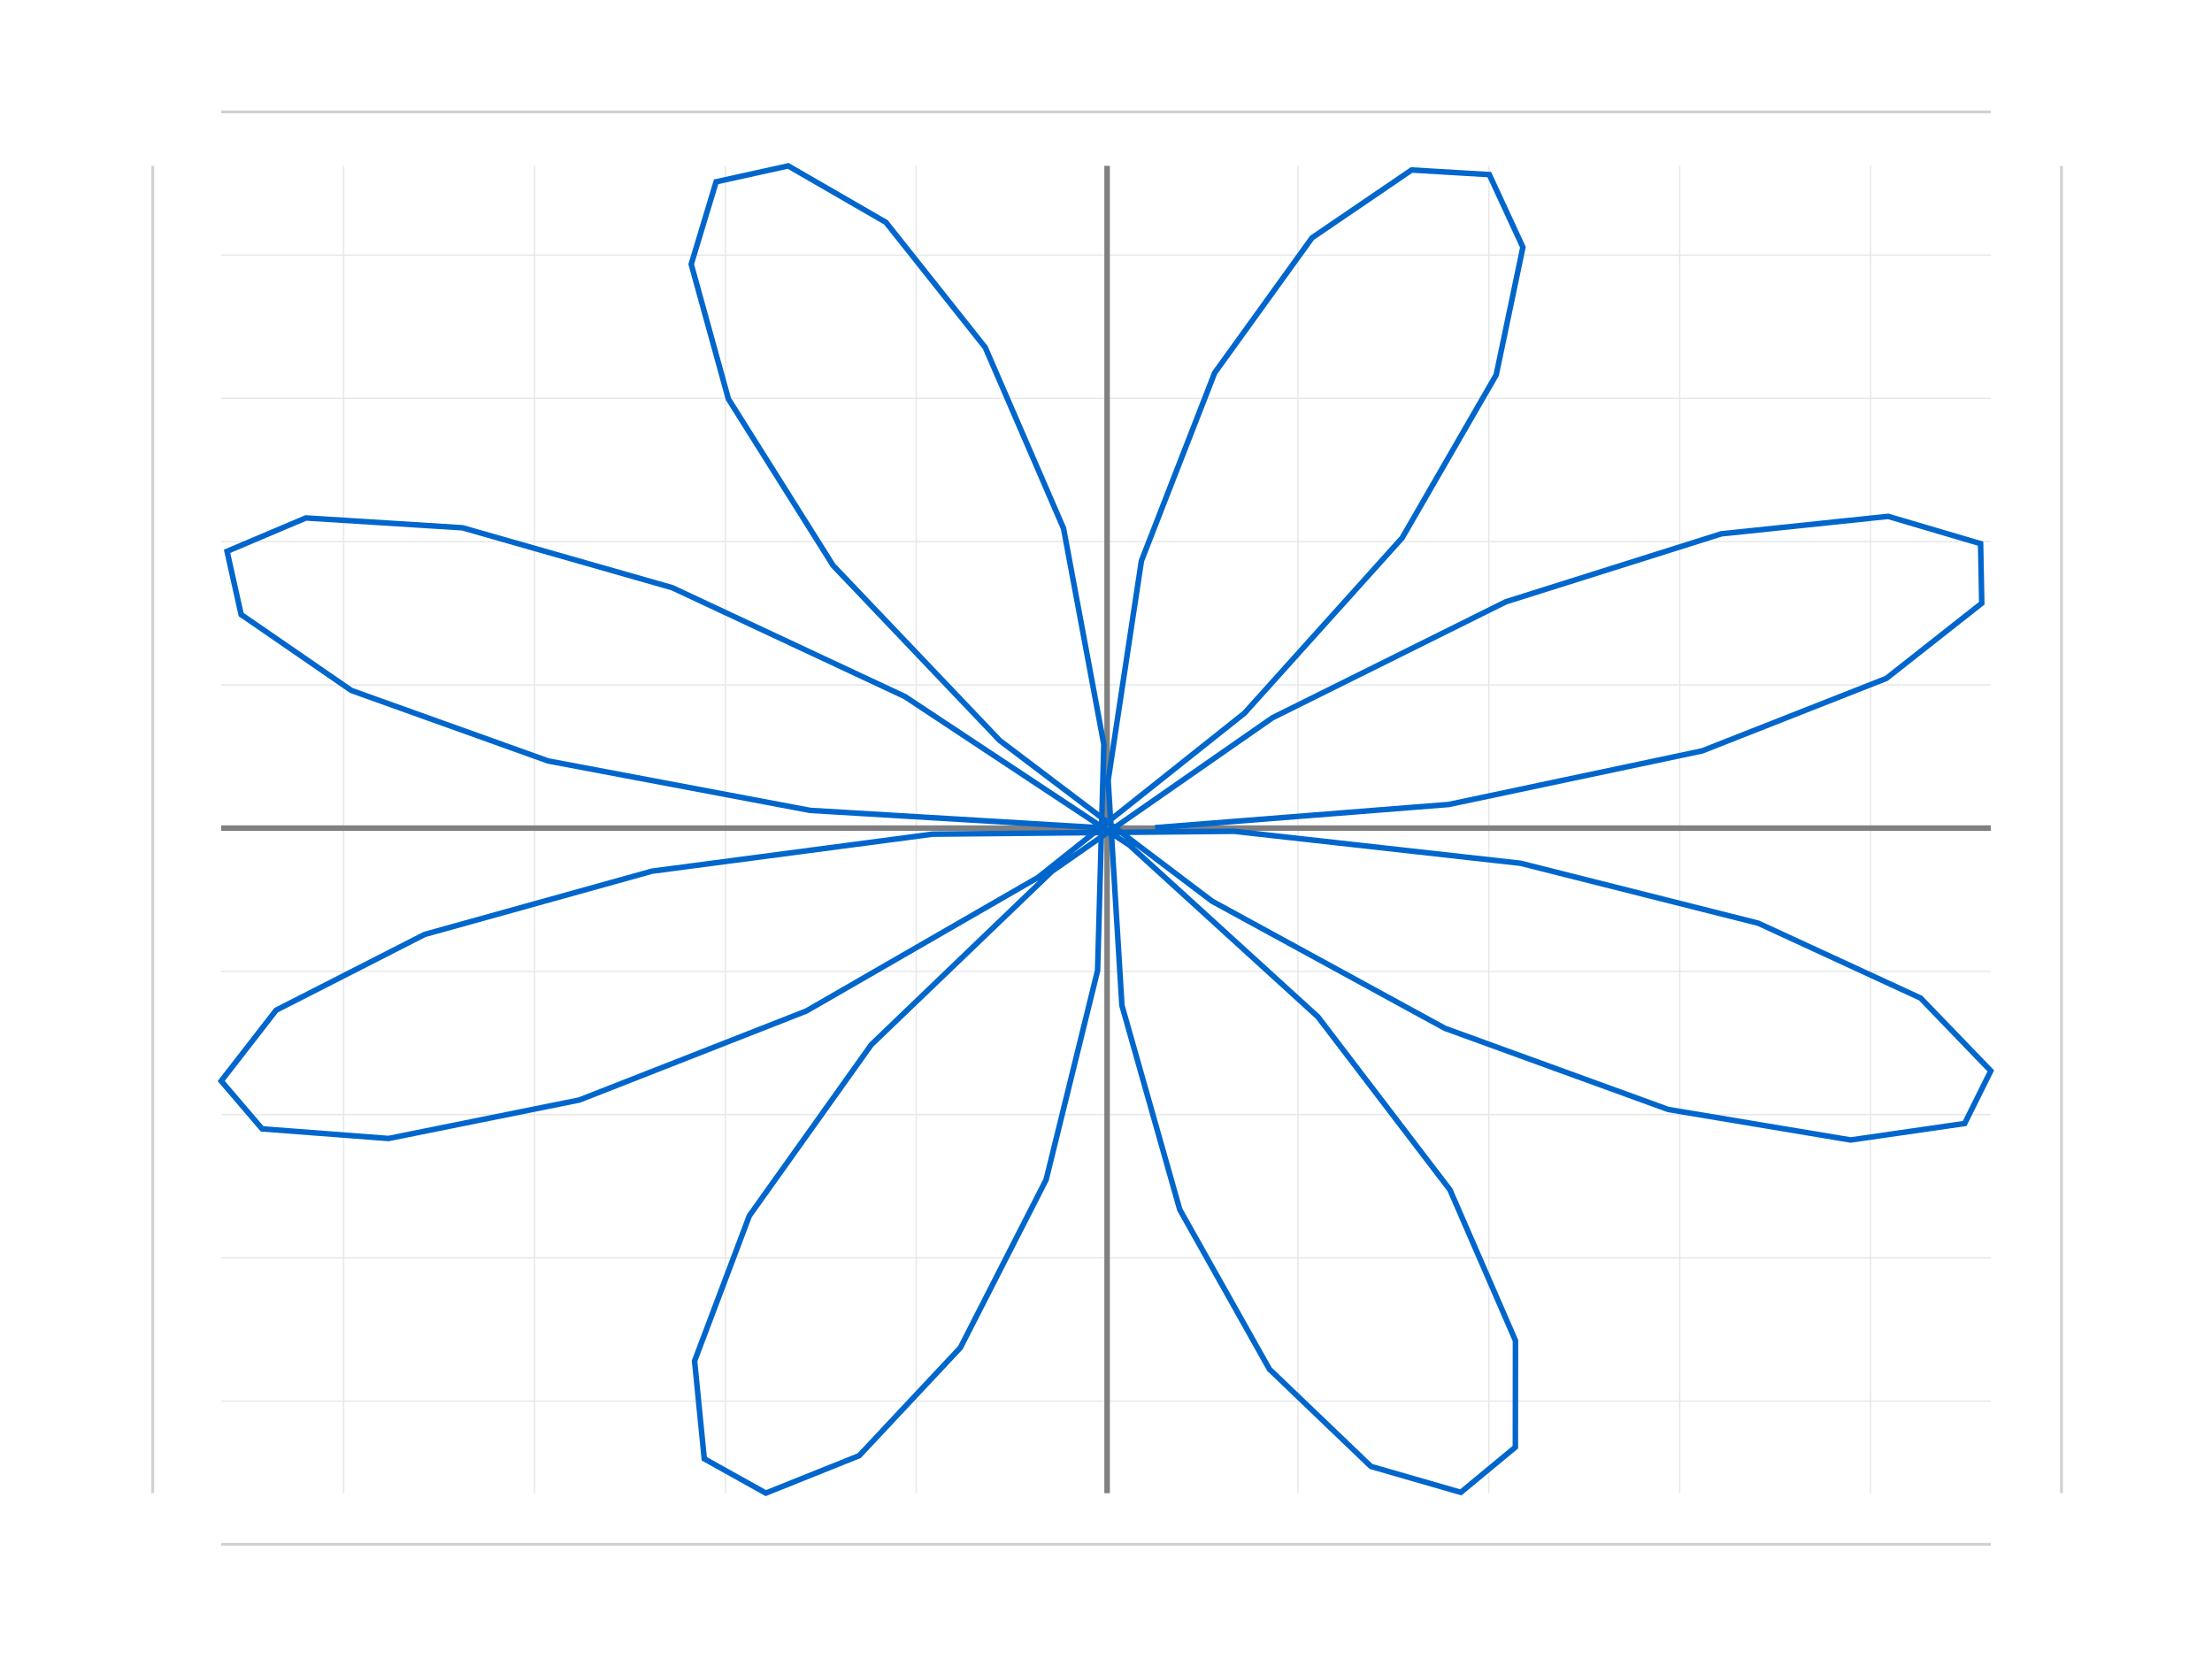
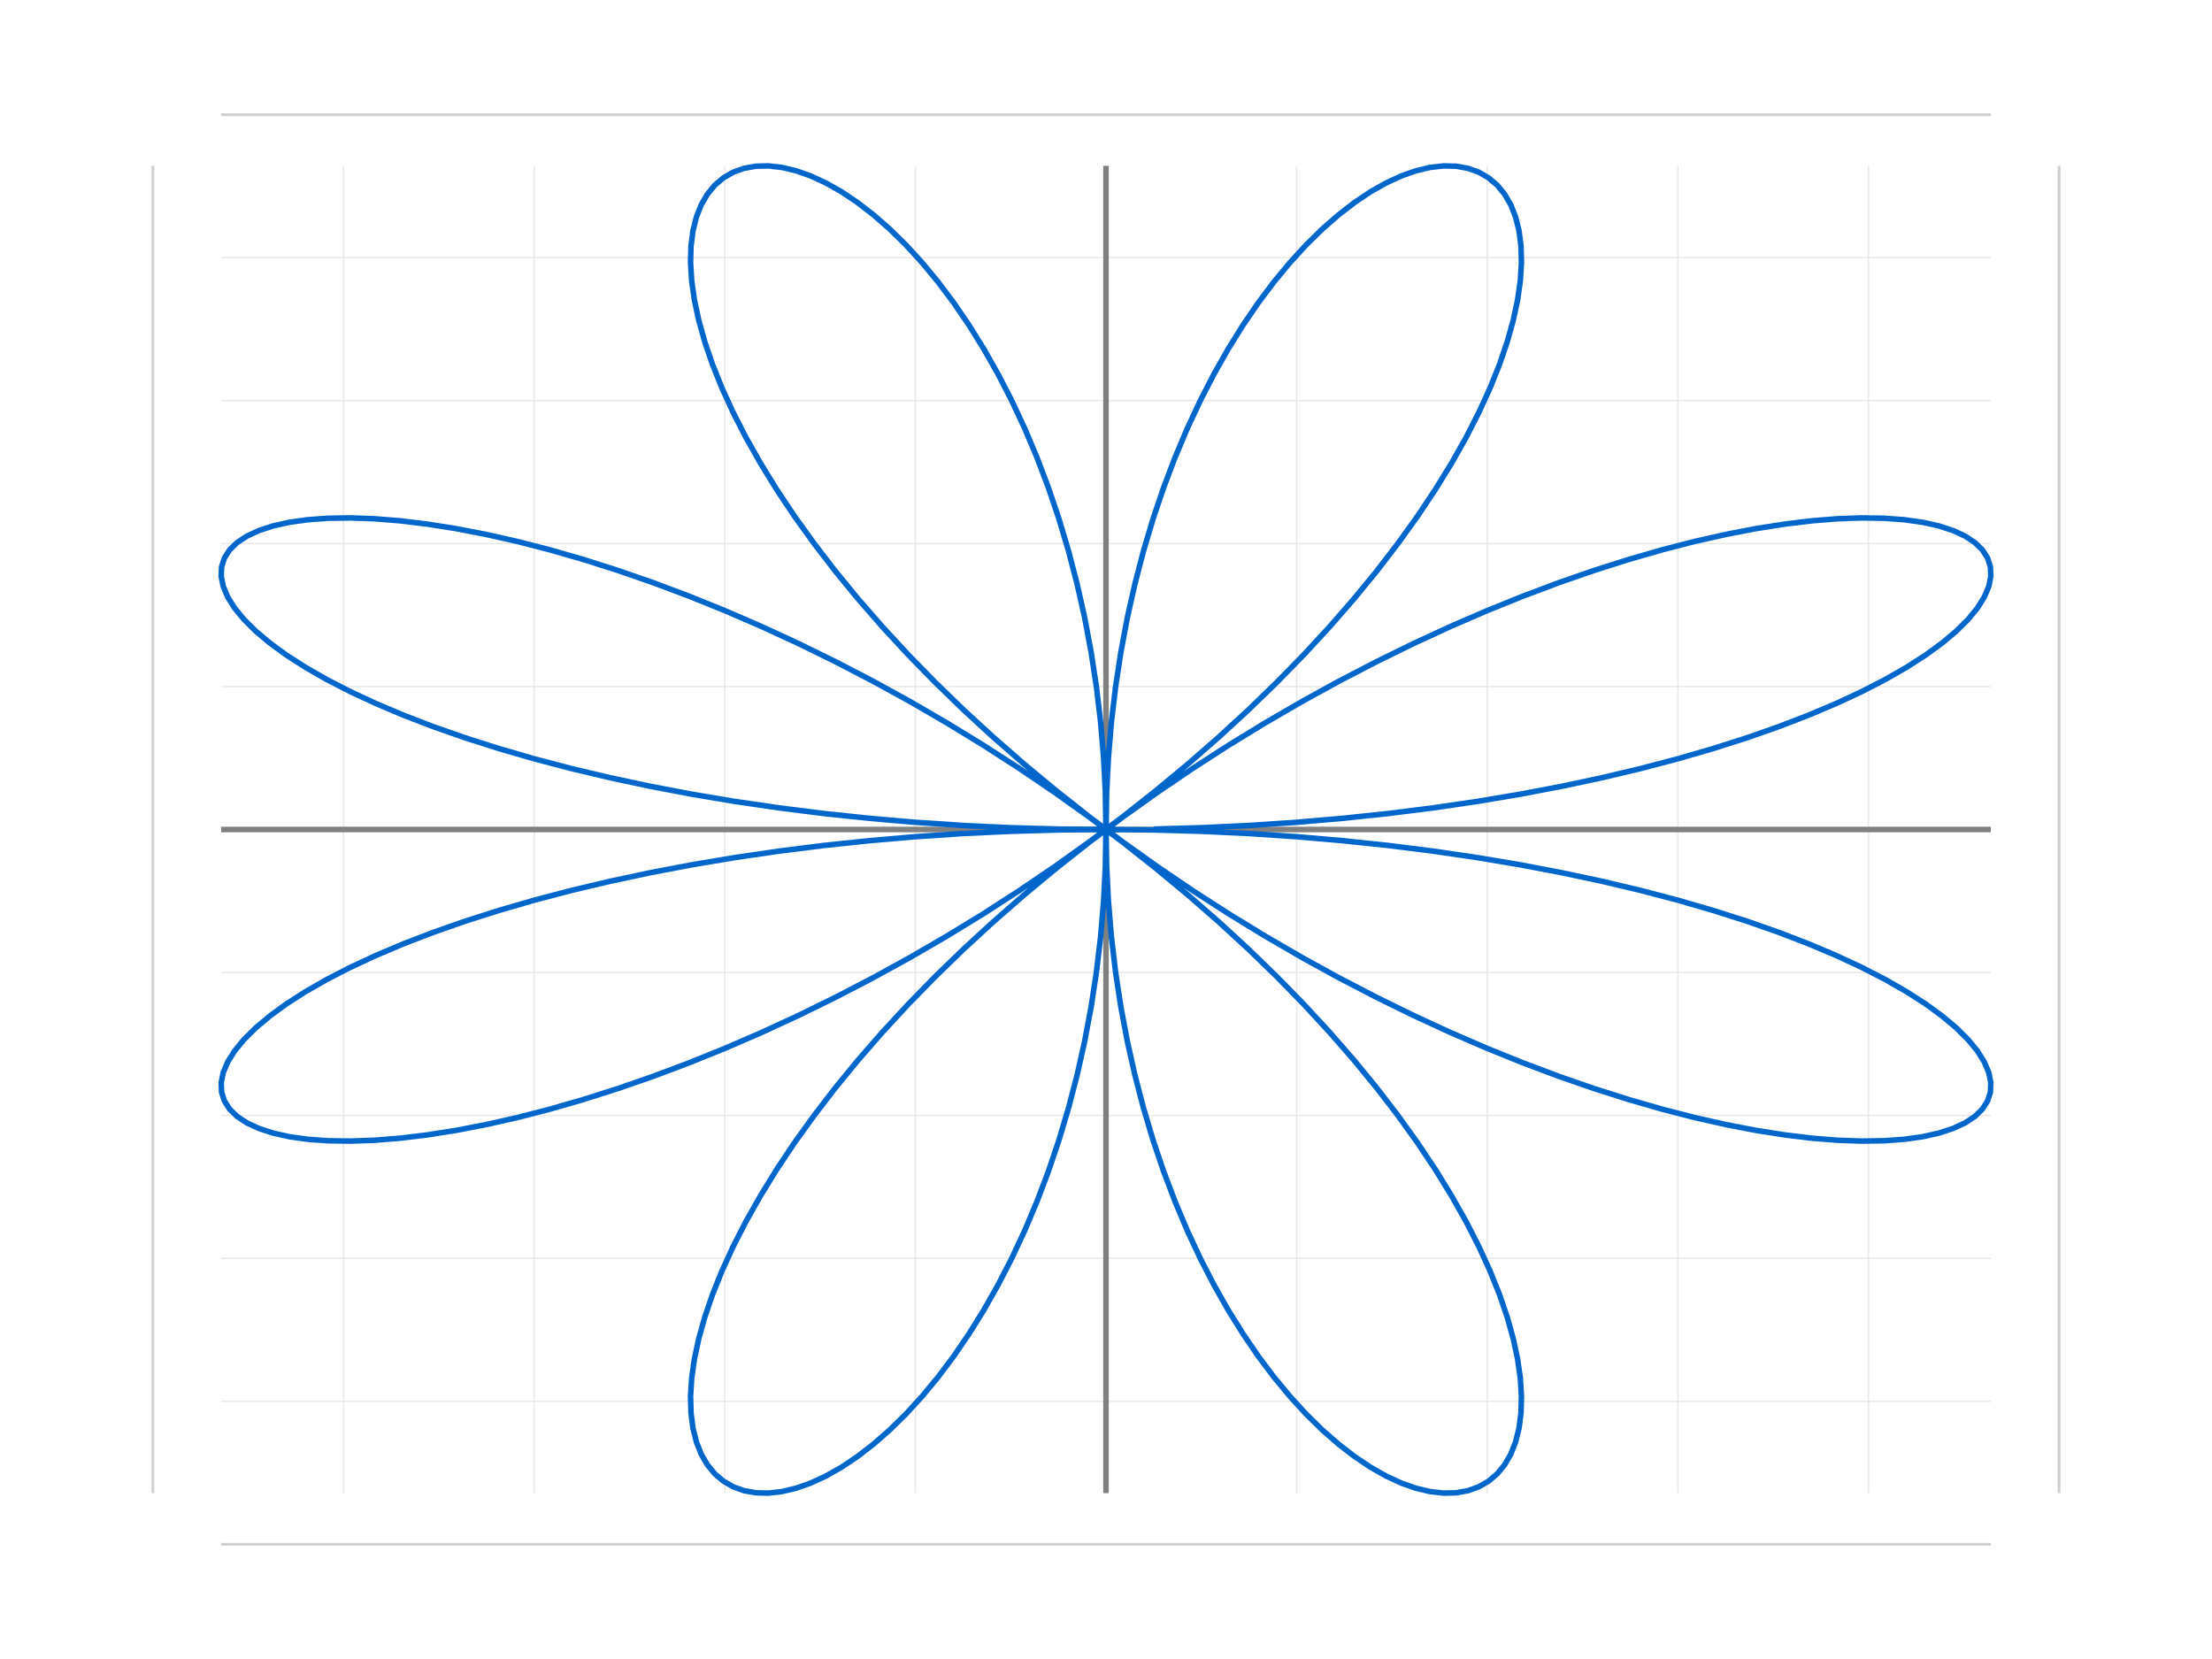
<svg xmlns="http://www.w3.org/2000/svg" width="800" height="600">
  <rect width="800" height="600" fill="#ffffff" />
  <g stroke="#d0d0d0" stroke-width="1">
-     <line x1="55.25" y1="540.00" x2="55.25" y2="60.00" />
-     <line x1="400.40" y1="540.00" x2="400.40" y2="60.00" />
-     <line x1="745.55" y1="540.00" x2="745.55" y2="60.00" />
+     <line x1="55.31" y1="540.00" x2="55.31" y2="60.00" />
+     <line x1="400.00" y1="540.00" x2="400.00" y2="60.00" />
+     <line x1="744.69" y1="540.00" x2="744.69" y2="60.00" />
    <line x1="80.00" y1="558.52" x2="720.00" y2="558.52" />
-     <line x1="80.00" y1="299.50" x2="720.00" y2="299.50" />
-     <line x1="80.00" y1="40.48" x2="720.00" y2="40.48" />
+     <line x1="80.00" y1="300.00" x2="720.00" y2="300.00" />
+     <line x1="80.00" y1="41.48" x2="720.00" y2="41.48" />
  </g>
  <g stroke="#e8e8e8" stroke-width="0.5">
-     <line x1="124.28" y1="540.00" x2="124.28" y2="60.00" />
-     <line x1="193.31" y1="540.00" x2="193.31" y2="60.00" />
-     <line x1="262.34" y1="540.00" x2="262.34" y2="60.00" />
-     <line x1="331.37" y1="540.00" x2="331.37" y2="60.00" />
-     <line x1="469.43" y1="540.00" x2="469.43" y2="60.00" />
-     <line x1="538.46" y1="540.00" x2="538.46" y2="60.00" />
-     <line x1="607.49" y1="540.00" x2="607.49" y2="60.00" />
-     <line x1="676.52" y1="540.00" x2="676.52" y2="60.00" />
-     <line x1="80.00" y1="506.72" x2="720.00" y2="506.72" />
-     <line x1="80.00" y1="454.91" x2="720.00" y2="454.91" />
-     <line x1="80.00" y1="403.11" x2="720.00" y2="403.11" />
-     <line x1="80.00" y1="351.31" x2="720.00" y2="351.31" />
-     <line x1="80.00" y1="247.70" x2="720.00" y2="247.70" />
-     <line x1="80.00" y1="195.89" x2="720.00" y2="195.89" />
-     <line x1="80.00" y1="144.09" x2="720.00" y2="144.09" />
-     <line x1="80.00" y1="92.29" x2="720.00" y2="92.29" />
+     <line x1="124.24" y1="540.00" x2="124.24" y2="60.00" />
+     <line x1="193.18" y1="540.00" x2="193.18" y2="60.00" />
+     <line x1="262.12" y1="540.00" x2="262.12" y2="60.00" />
+     <line x1="331.06" y1="540.00" x2="331.06" y2="60.00" />
+     <line x1="468.94" y1="540.00" x2="468.94" y2="60.00" />
+     <line x1="537.88" y1="540.00" x2="537.88" y2="60.00" />
+     <line x1="606.82" y1="540.00" x2="606.82" y2="60.00" />
+     <line x1="675.76" y1="540.00" x2="675.76" y2="60.00" />
+     <line x1="80.00" y1="506.82" x2="720.00" y2="506.82" />
+     <line x1="80.00" y1="455.11" x2="720.00" y2="455.11" />
+     <line x1="80.00" y1="403.41" x2="720.00" y2="403.41" />
+     <line x1="80.00" y1="351.70" x2="720.00" y2="351.70" />
+     <line x1="80.00" y1="248.30" x2="720.00" y2="248.30" />
+     <line x1="80.00" y1="196.59" x2="720.00" y2="196.59" />
+     <line x1="80.00" y1="144.89" x2="720.00" y2="144.89" />
+     <line x1="80.00" y1="93.18" x2="720.00" y2="93.18" />
  </g>
  <g stroke="#808080" stroke-width="2">
-     <line x1="400.40" y1="540.00" x2="400.40" y2="60.00" />
-     <line x1="80.00" y1="299.50" x2="720.00" y2="299.50" />
+     <line x1="400.00" y1="540.00" x2="400.00" y2="60.00" />
+     <line x1="80.00" y1="300.00" x2="720.00" y2="300.00" />
  </g>
-   <polyline fill="none" stroke="#0066cc" stroke-width="2" points="417.74,299.34 523.97,290.95 615.64,271.56 682.25,245.34 716.73,218.17 716.31,196.62 682.88,186.75 622.54,193.07 544.60,217.65 460.16,259.62 380.43,315.13 315.12,377.82 271.02,439.70 251.20,492.21 254.71,527.59 276.98,540.00 310.73,526.47 347.33,487.41 378.34,426.66 396.96,351.00 399.22,269.26 384.64,191.09 356.33,125.67 320.42,80.42 285.07,60.00 259.00,65.75 249.99,95.57 263.43,144.28 301.29,204.51 361.56,267.81 438.34,325.91 522.59,371.91 603.35,401.26 669.32,412.29 710.55,406.33 720.00,387.30 694.61,360.97 635.91,333.89 549.92,312.21 446.36,300.65 337.36,301.68 235.81,315.07 153.57,337.96 99.86,365.36 80.00,390.96 94.80,408.27 140.51,411.75 209.54,397.83 291.61,365.65 375.38,317.36 450.08,257.93 507.10,194.55 541.12,135.59 550.78,89.42 538.63,63.15 510.53,61.48 474.51,86.01 439.30,134.85 412.81,202.84 400.78,282.21 405.76,363.63 426.69,437.48 459.10,495.18 495.83,530.36 528.32,539.73 548.05,523.40 548.09,484.85 524.39,430.31 476.62,367.73 408.48,305.67 327.31,251.94 243.14,212.55 167.27,190.88 110.63,187.32 82.12,199.40 87.22,222.27 127.08,249.72 198.24,275.21 292.99,293.09 400.40,299.50 " />
+   <polyline fill="none" stroke="#0066cc" stroke-width="2" points="417.32,299.84 434.58,299.35 451.75,298.54 468.75,297.41 485.55,295.96 502.10,294.22 518.34,292.17 534.22,289.85 549.71,287.25 564.75,284.39 579.30,281.29 593.32,277.97 606.76,274.44 619.59,270.72 631.78,266.84 643.28,262.81 654.08,258.66 664.12,254.41 673.40,250.09 681.89,245.72 689.56,241.32 696.40,236.93 702.39,232.56 707.52,228.25 711.78,224.02 715.16,219.90 717.65,215.92 719.27,212.09 720.00,208.45 719.86,205.02 718.84,201.83 716.97,198.89 714.26,196.24 710.72,193.90 706.36,191.88 701.22,190.20 695.32,188.89 688.68,187.96 681.33,187.43 673.31,187.31 664.64,187.61 655.36,188.35 645.51,189.54 635.13,191.17 624.25,193.27 612.91,195.82 601.17,198.84 589.06,202.33 576.62,206.28 563.91,210.68 550.97,215.54 537.83,220.85 524.56,226.59 511.19,232.76 497.77,239.34 484.35,246.31 470.96,253.67 457.66,261.39 444.49,269.44 431.49,277.82 418.70,286.49 406.16,295.44 393.91,304.62 381.99,314.03 370.43,323.62 359.26,333.37 348.51,343.25 338.23,353.22 328.42,363.26 319.12,373.33 310.35,383.39 302.12,393.42 294.47,403.38 287.39,413.22 280.91,422.93 275.04,432.47 269.77,441.79 265.13,450.88 261.10,459.68 257.69,468.18 254.90,476.34 252.72,484.13 251.14,491.52 250.15,498.48 249.75,504.98 249.91,511.00 250.62,516.51 251.86,521.49 253.60,525.92 255.84,529.77 258.53,533.04 261.66,535.69 265.19,537.73 269.10,539.13 273.36,539.89 277.93,540.00 282.79,539.45 287.89,538.24 293.20,536.37 298.70,533.83 304.34,530.64 310.08,526.79 315.90,522.30 321.76,517.17 327.62,511.42 333.45,505.05 339.22,498.09 344.88,490.56 350.41,482.46 355.79,473.83 360.96,464.70 365.92,455.07 370.63,444.99 375.06,434.47 379.19,423.56 383.00,412.28 386.46,400.67 389.56,388.75 392.29,376.57 394.62,364.16 396.54,351.56 398.05,338.81 399.13,325.94 399.78,312.99 400.00,300.00 399.78,287.01 399.13,274.06 398.05,261.19 396.54,248.44 394.62,235.84 392.29,223.43 389.56,211.25 386.46,199.33 383.00,187.72 379.19,176.44 375.06,165.53 370.63,155.01 365.92,144.93 360.96,135.30 355.79,126.17 350.41,117.54 344.88,109.44 339.22,101.91 333.45,94.95 327.62,88.58 321.76,82.83 315.90,77.70 310.08,73.21 304.34,69.36 298.70,66.17 293.20,63.63 287.89,61.76 282.79,60.55 277.93,60.00 273.36,60.11 269.10,60.87 265.19,62.27 261.66,64.31 258.53,66.96 255.84,70.23 253.60,74.08 251.86,78.51 250.62,83.49 249.91,89.00 249.75,95.02 250.15,101.52 251.14,108.48 252.72,115.87 254.90,123.66 257.69,131.82 261.10,140.32 265.13,149.12 269.77,158.21 275.04,167.53 280.91,177.07 287.39,186.78 294.47,196.62 302.12,206.58 310.35,216.61 319.12,226.67 328.42,236.74 338.23,246.78 348.51,256.75 359.26,266.63 370.43,276.38 381.99,285.97 393.91,295.38 406.16,304.56 418.70,313.51 431.49,322.18 444.49,330.56 457.66,338.61 470.96,346.33 484.35,353.69 497.77,360.66 511.19,367.24 524.56,373.41 537.83,379.15 550.97,384.46 563.91,389.32 576.62,393.72 589.06,397.67 601.17,401.16 612.91,404.18 624.25,406.73 635.13,408.83 645.51,410.46 655.36,411.65 664.64,412.39 673.31,412.69 681.33,412.57 688.68,412.04 695.32,411.11 701.22,409.80 706.36,408.12 710.72,406.10 714.26,403.76 716.97,401.11 718.84,398.17 719.86,394.98 720.00,391.55 719.27,387.91 717.65,384.08 715.16,380.10 711.78,375.98 707.52,371.75 702.39,367.44 696.40,363.07 689.56,358.68 681.89,354.28 673.40,349.91 664.12,345.59 654.08,341.34 643.28,337.19 631.78,333.16 619.59,329.28 606.76,325.56 593.32,322.03 579.30,318.71 564.75,315.61 549.71,312.75 534.22,310.15 518.34,307.83 502.10,305.78 485.55,304.04 468.75,302.59 451.75,301.46 434.58,300.65 417.32,300.16 400.00,300.00 382.68,300.16 365.42,300.65 348.25,301.46 331.25,302.59 314.45,304.04 297.90,305.78 281.66,307.83 265.78,310.15 250.29,312.75 235.25,315.61 220.70,318.71 206.68,322.03 193.24,325.56 180.41,329.28 168.22,333.16 156.72,337.19 145.92,341.34 135.88,345.59 126.60,349.91 118.11,354.28 110.44,358.68 103.60,363.07 97.61,367.44 92.48,371.75 88.22,375.98 84.84,380.10 82.35,384.08 80.73,387.91 80.00,391.55 80.14,394.98 81.16,398.17 83.03,401.11 85.74,403.76 89.28,406.10 93.64,408.12 98.78,409.80 104.68,411.11 111.32,412.04 118.67,412.57 126.69,412.69 135.36,412.39 144.64,411.65 154.49,410.46 164.87,408.83 175.75,406.73 187.09,404.18 198.83,401.16 210.94,397.67 223.38,393.72 236.09,389.32 249.03,384.46 262.17,379.15 275.44,373.41 288.81,367.24 302.23,360.66 315.65,353.69 329.04,346.33 342.34,338.61 355.51,330.56 368.51,322.18 381.30,313.51 393.84,304.56 406.09,295.38 418.01,285.97 429.57,276.38 440.74,266.63 451.49,256.75 461.77,246.78 471.58,236.74 480.88,226.67 489.65,216.61 497.88,206.58 505.53,196.62 512.61,186.78 519.09,177.07 524.96,167.53 530.23,158.21 534.87,149.12 538.90,140.32 542.31,131.82 545.10,123.66 547.28,115.87 548.86,108.48 549.85,101.52 550.25,95.02 550.09,89.00 549.38,83.49 548.14,78.51 546.40,74.08 544.16,70.23 541.47,66.96 538.34,64.31 534.81,62.27 530.90,60.87 526.64,60.11 522.07,60.00 517.21,60.55 512.11,61.76 506.80,63.63 501.30,66.17 495.66,69.36 489.92,73.21 484.10,77.70 478.24,82.83 472.38,88.58 466.55,94.95 460.78,101.91 455.12,109.44 449.59,117.54 444.21,126.17 439.04,135.30 434.08,144.93 429.37,155.01 424.94,165.53 420.81,176.44 417.00,187.72 413.54,199.33 410.44,211.25 407.71,223.43 405.38,235.84 403.46,248.44 401.95,261.19 400.87,274.06 400.22,287.01 400.00,300.00 400.22,312.99 400.87,325.94 401.95,338.81 403.46,351.56 405.38,364.16 407.71,376.57 410.44,388.75 413.54,400.67 417.00,412.28 420.81,423.56 424.94,434.47 429.37,444.99 434.08,455.07 439.04,464.70 444.21,473.83 449.59,482.46 455.12,490.56 460.78,498.09 466.55,505.05 472.38,511.42 478.24,517.17 484.10,522.30 489.92,526.79 495.66,530.64 501.30,533.83 506.80,536.37 512.11,538.24 517.21,539.45 522.07,540.00 526.64,539.89 530.90,539.13 534.81,537.73 538.34,535.69 541.47,533.04 544.16,529.77 546.40,525.92 548.14,521.49 549.38,516.51 550.09,511.00 550.25,504.98 549.85,498.48 548.86,491.52 547.28,484.13 545.10,476.34 542.31,468.18 538.90,459.68 534.87,450.88 530.23,441.79 524.96,432.47 519.09,422.93 512.61,413.22 505.53,403.38 497.88,393.42 489.65,383.39 480.88,373.33 471.58,363.26 461.77,353.22 451.49,343.25 440.74,333.37 429.57,323.62 418.01,314.03 406.09,304.62 393.84,295.44 381.30,286.49 368.51,277.82 355.51,269.44 342.34,261.39 329.04,253.67 315.65,246.31 302.23,239.34 288.81,232.76 275.44,226.59 262.17,220.85 249.03,215.54 236.09,210.68 223.38,206.28 210.94,202.33 198.83,198.84 187.09,195.82 175.75,193.27 164.87,191.17 154.49,189.54 144.64,188.35 135.36,187.61 126.69,187.31 118.67,187.43 111.32,187.96 104.68,188.89 98.78,190.20 93.64,191.88 89.28,193.90 85.74,196.24 83.03,198.89 81.16,201.83 80.14,205.02 80.00,208.45 80.73,212.09 82.35,215.92 84.84,219.90 88.22,224.02 92.48,228.25 97.61,232.56 103.60,236.93 110.44,241.32 118.11,245.72 126.60,250.09 135.88,254.41 145.92,258.66 156.72,262.81 168.22,266.84 180.41,270.72 193.24,274.44 206.68,277.97 220.70,281.29 235.25,284.39 250.29,287.25 265.78,289.85 281.66,292.17 297.90,294.22 314.45,295.96 331.25,297.41 348.25,298.54 365.42,299.35 382.68,299.84 400.00,300.00 " />
</svg>
